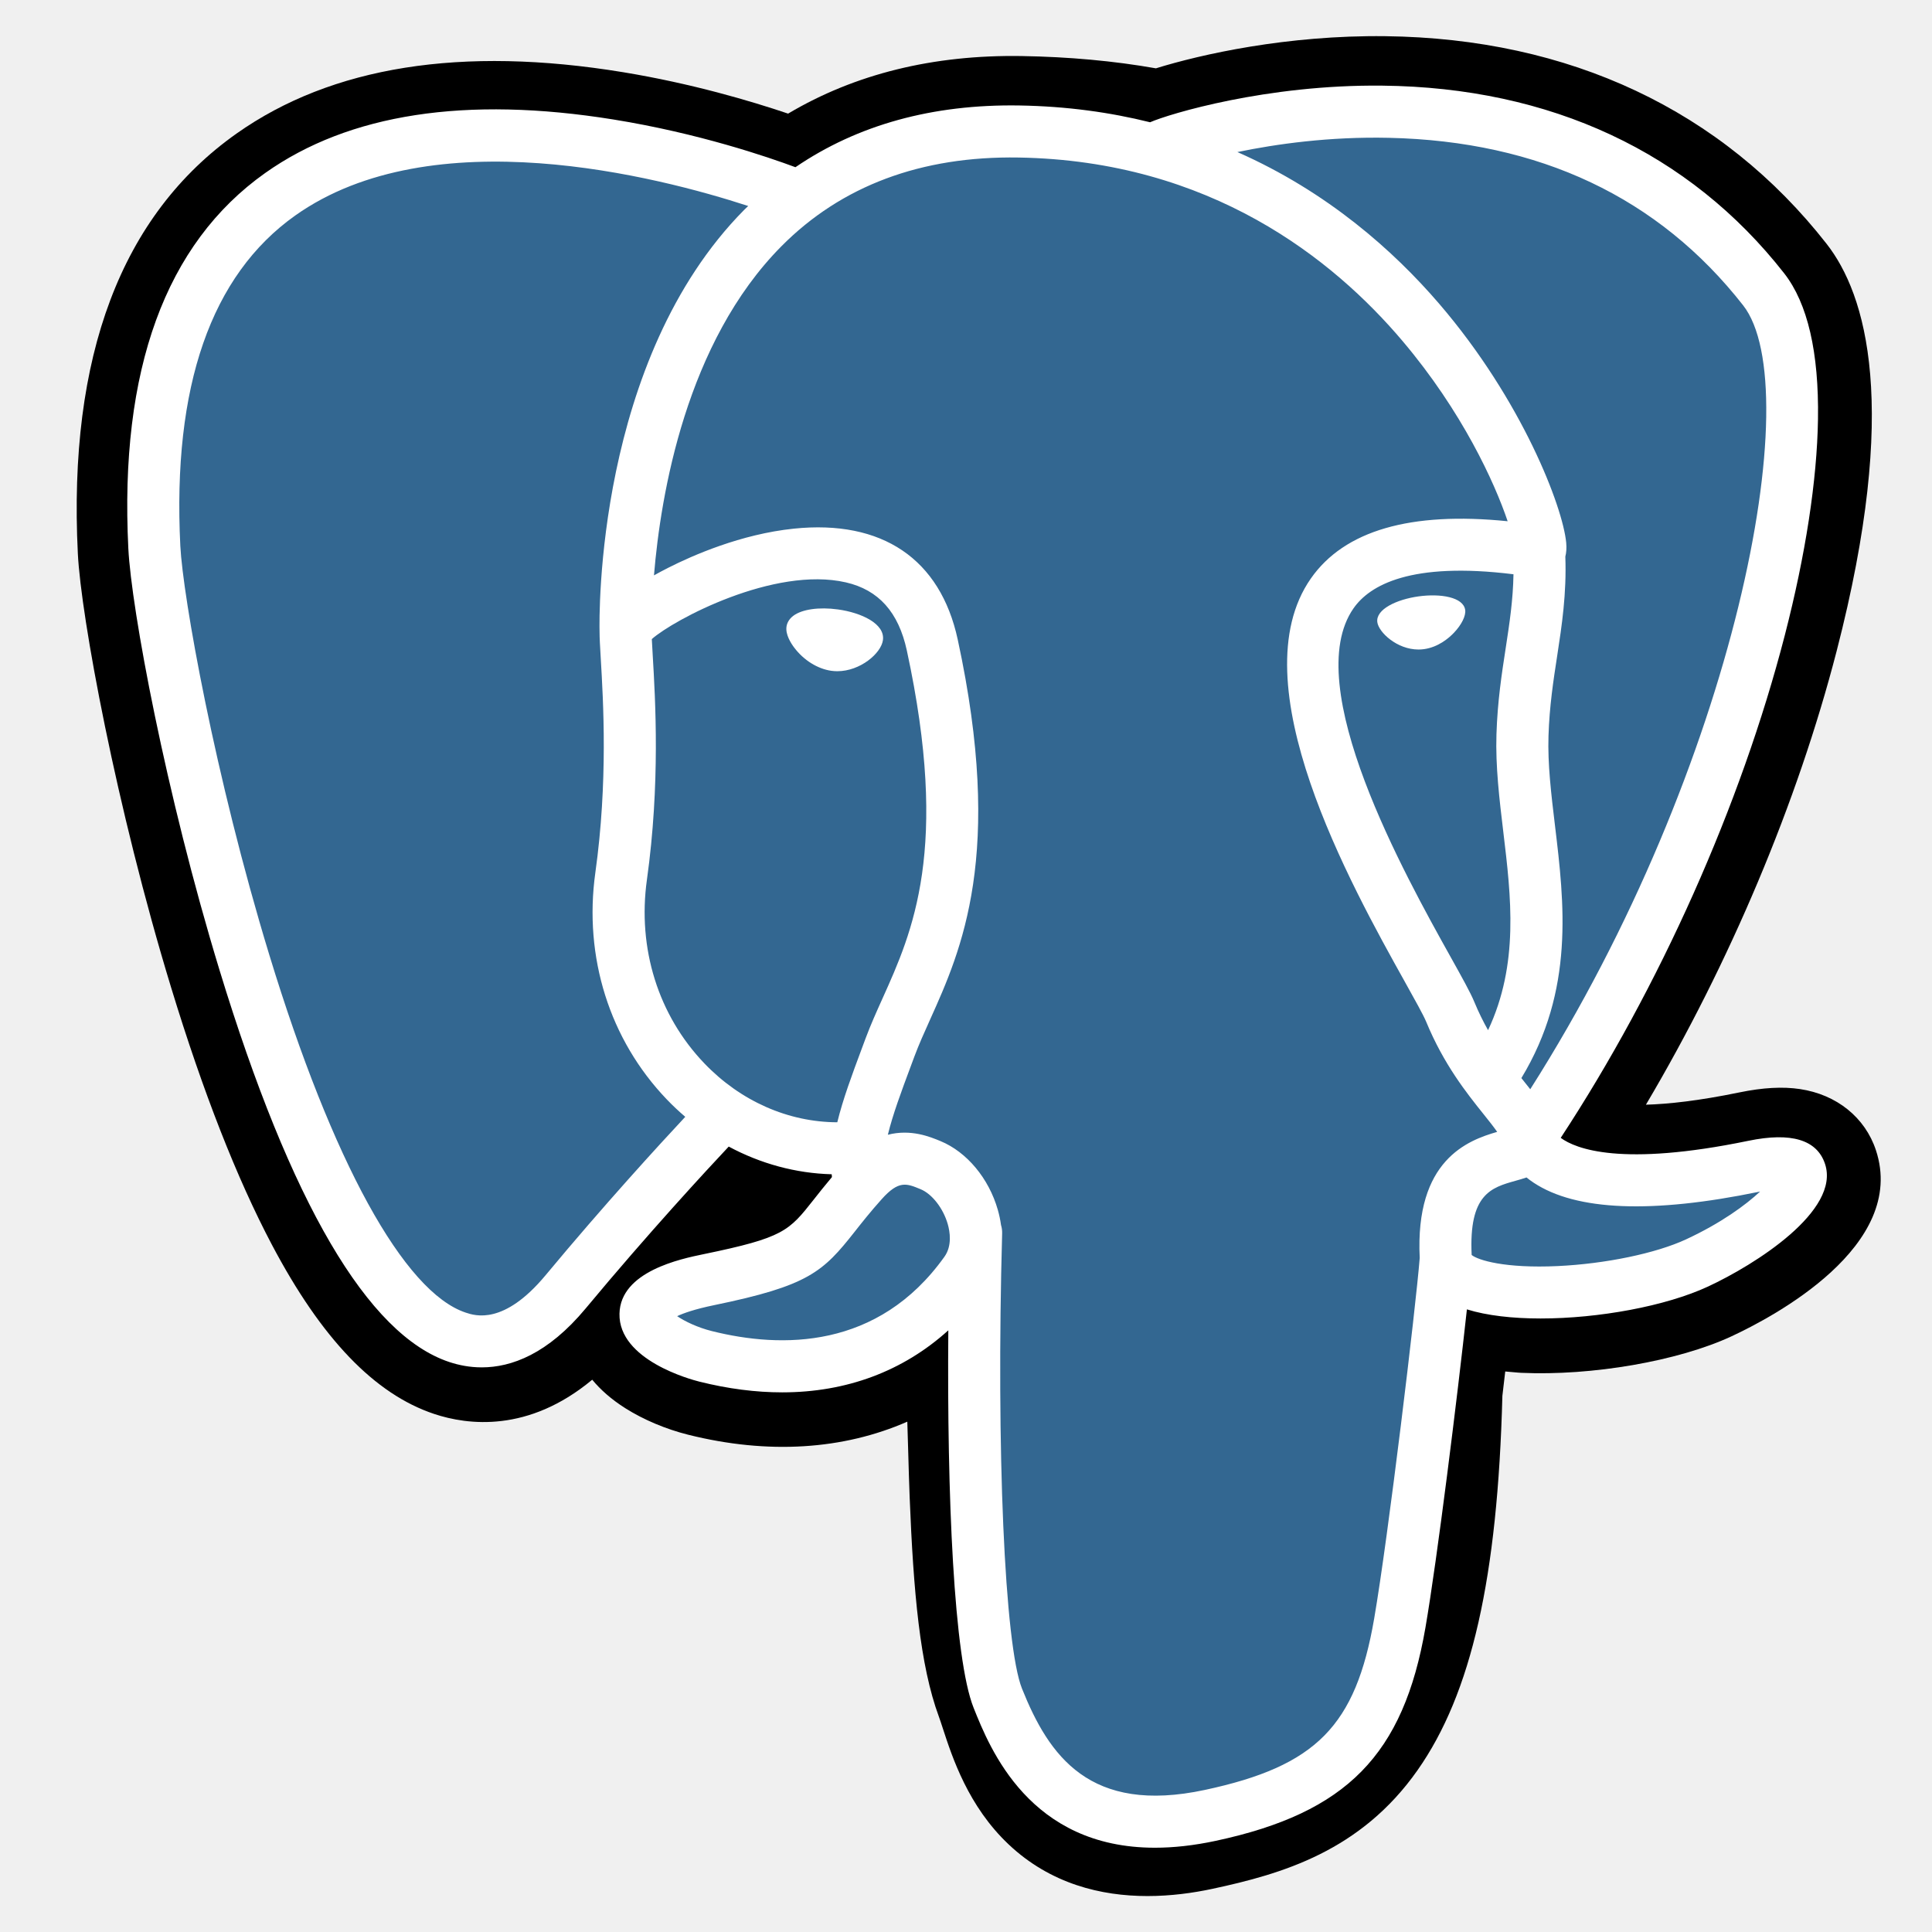
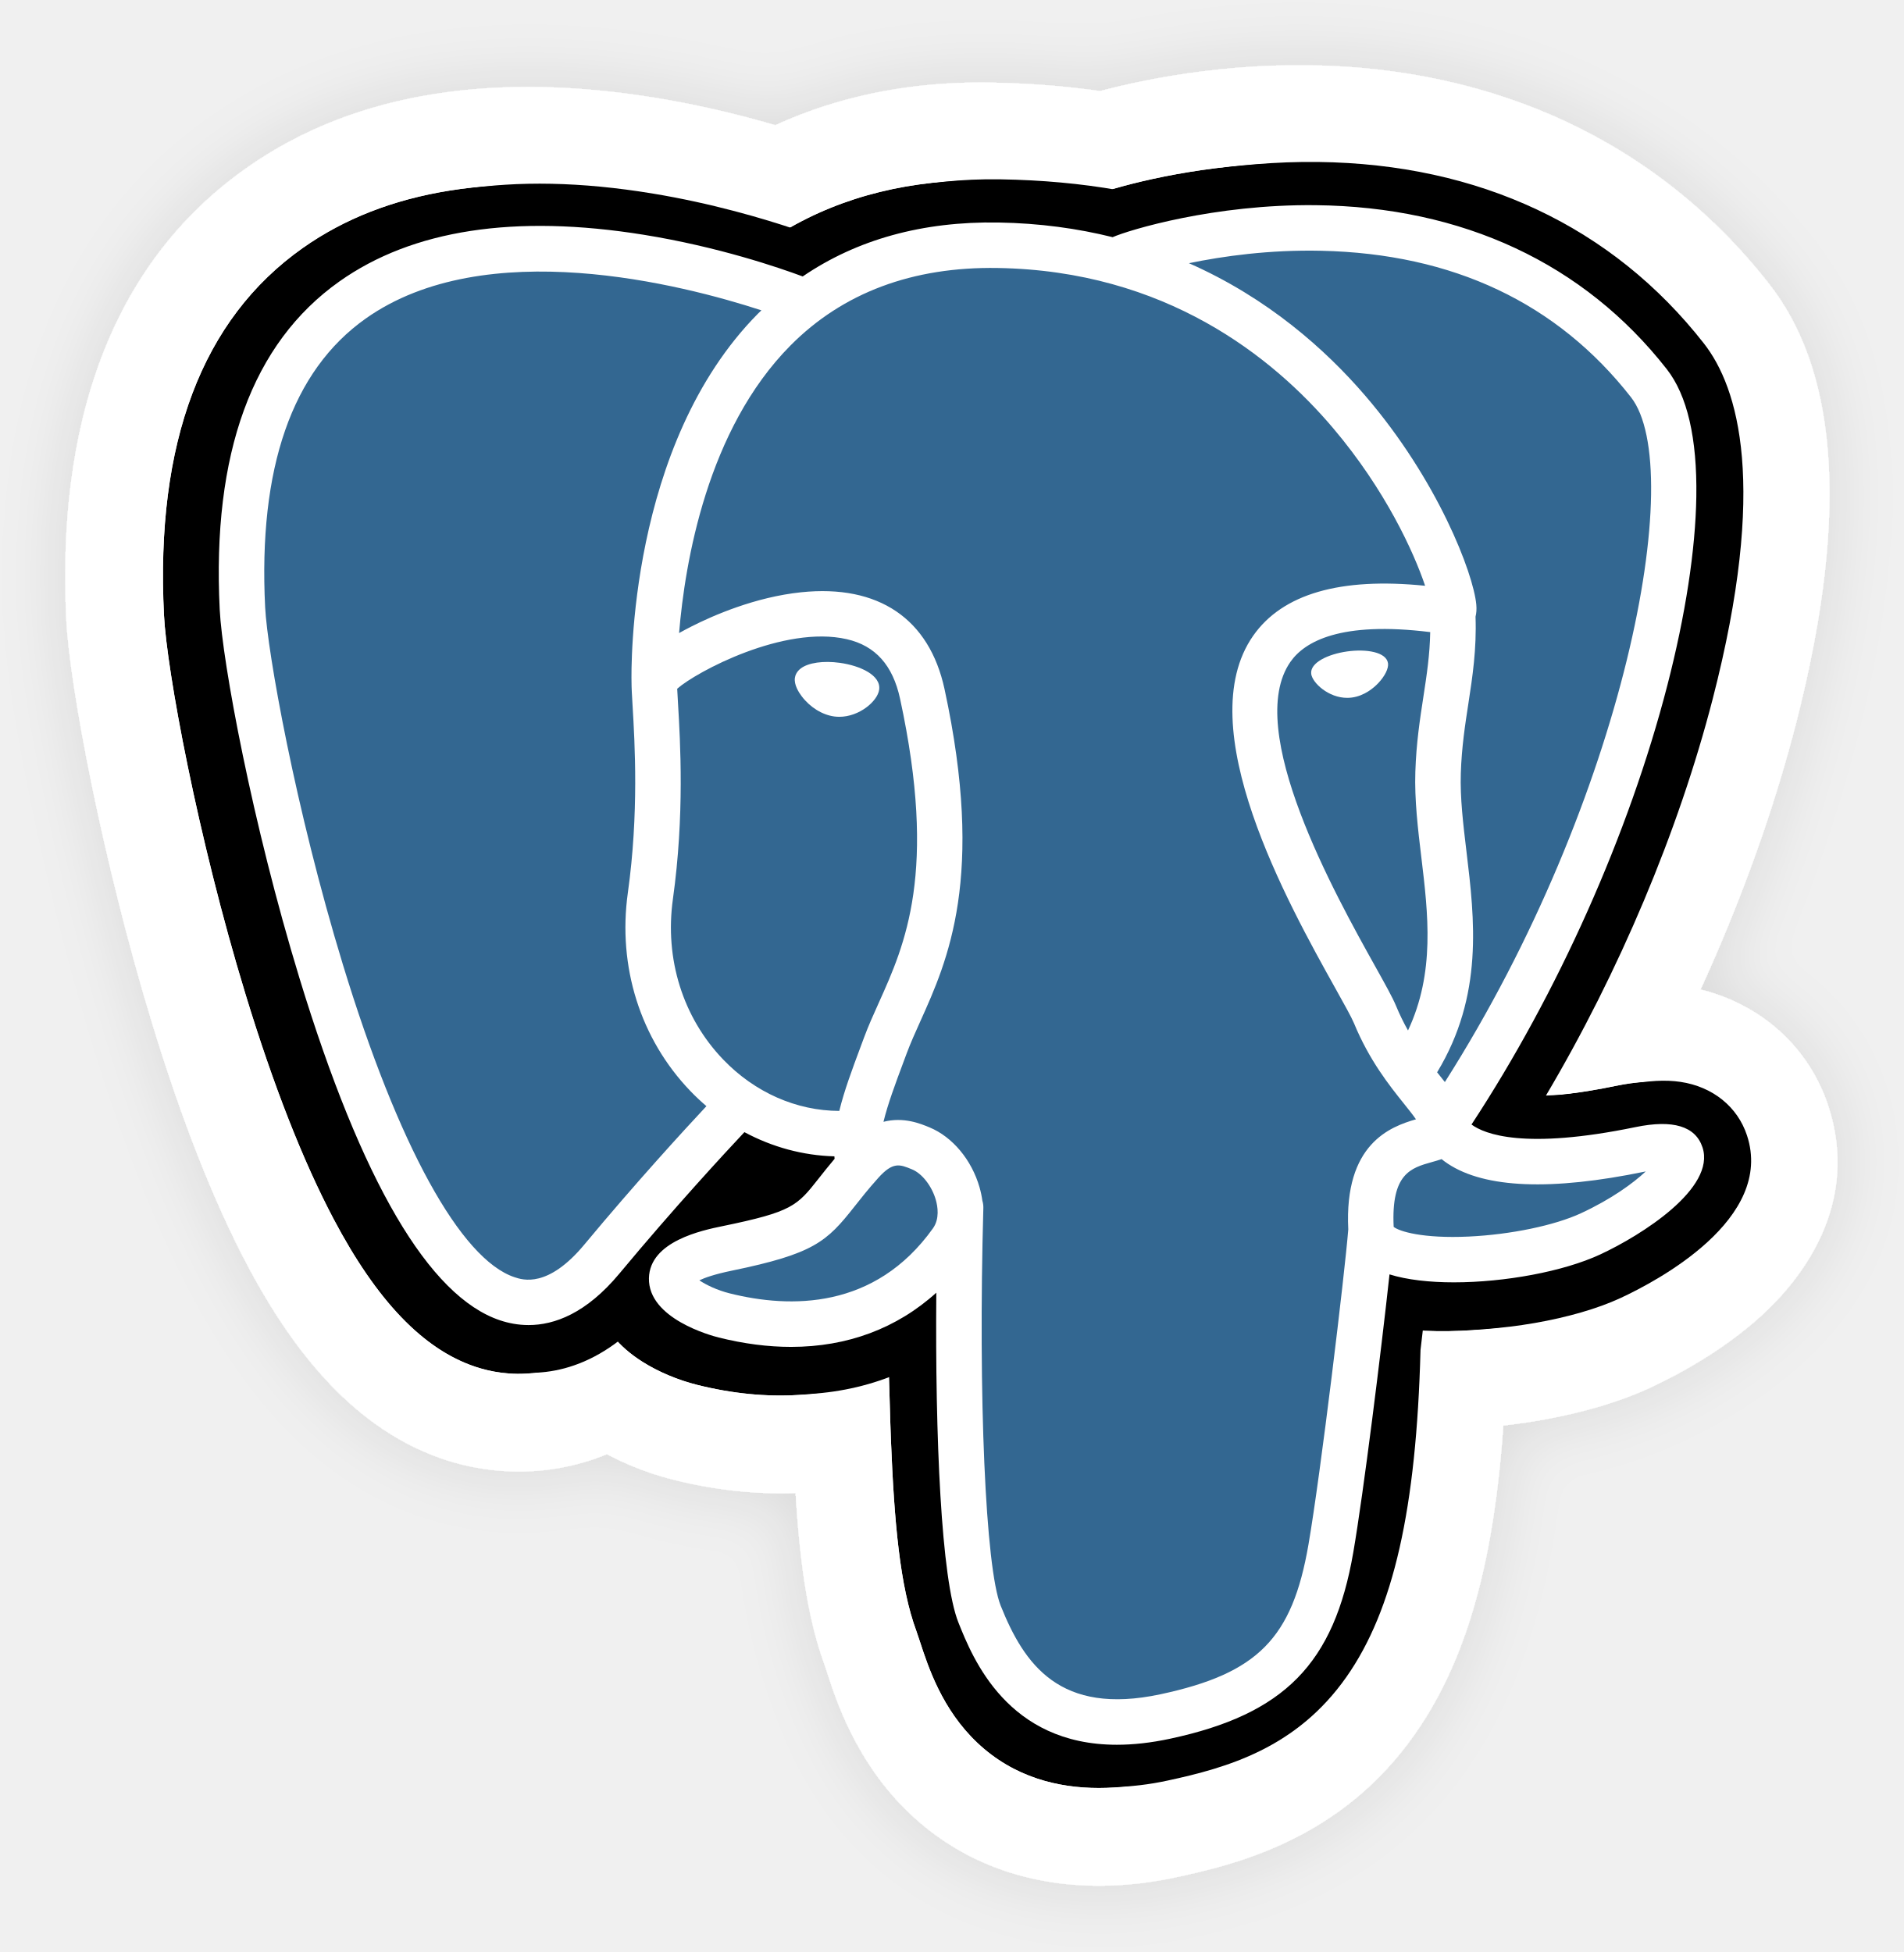
- <svg xmlns="http://www.w3.org/2000/svg" width="518" height="518" viewBox="0 0 518 518" fill="none">
-   <g clip-path="url(#clip0_59_237)">
-     <g clip-path="url(#clip1_59_237)">
-       <path fill-rule="evenodd" clip-rule="evenodd" d="M502.969 308.405C500.063 299.601 492.447 293.468 482.598 291.996C477.954 291.303 472.636 291.598 466.343 292.896C455.374 295.159 447.235 296.02 441.296 296.188C463.713 258.337 481.943 215.174 492.437 174.543C509.406 108.845 500.338 78.916 489.742 65.377C461.699 29.545 420.785 10.294 371.423 9.704C345.094 9.383 321.976 14.582 309.919 18.32C298.691 16.34 286.618 15.234 273.951 15.029C250.209 14.65 229.229 19.826 211.303 30.463C201.377 27.108 185.451 22.378 167.057 19.358C123.794 12.255 88.928 17.79 63.425 35.807C32.542 57.621 18.225 95.522 20.873 148.458C21.713 165.266 31.116 216.401 45.919 264.898C54.426 292.772 63.498 315.92 72.883 333.704C86.191 358.922 100.431 373.773 116.417 379.105C125.379 382.091 141.659 384.181 158.783 369.922C160.953 372.549 163.848 375.161 167.692 377.587C172.571 380.665 178.54 383.18 184.499 384.67C205.979 390.04 226.098 388.697 243.263 381.171C243.368 384.223 243.45 387.14 243.519 389.659C243.634 393.745 243.746 397.75 243.896 401.495C244.912 426.826 246.636 446.521 251.742 460.301C252.022 461.06 252.399 462.215 252.798 463.438C255.344 471.239 259.605 484.295 270.44 494.521C281.663 505.113 295.237 508.363 307.668 508.361C313.903 508.361 319.852 507.544 325.069 506.425C343.669 502.44 364.792 496.367 380.072 474.61C394.518 454.042 401.541 423.063 402.812 374.249C402.976 372.869 403.129 371.551 403.275 370.295C403.374 369.447 403.475 368.581 403.577 367.716L406.981 368.015L407.857 368.074C426.801 368.938 449.964 364.92 464.189 358.313C475.43 353.096 511.45 334.08 502.969 308.405" fill="black" />
-       <path fill-rule="evenodd" clip-rule="evenodd" d="M470.579 313.399C414.254 325.017 410.382 305.947 410.382 305.947C469.852 217.702 494.713 105.689 473.258 78.274C414.73 3.492 313.413 38.859 311.722 39.777L311.178 39.875C300.05 37.565 287.596 36.188 273.599 35.96C248.113 35.542 228.781 42.642 214.111 53.766C214.111 53.766 33.372 -20.691 41.778 147.41C43.566 183.173 93.035 418.004 152.04 347.074C173.606 321.137 194.444 299.207 194.444 299.207C204.793 306.082 217.183 309.589 230.172 308.33L231.181 307.473C230.868 310.693 231.011 313.843 231.586 317.572C216.385 334.555 220.852 337.537 190.465 343.792C159.718 350.128 177.781 361.41 189.574 364.358C203.871 367.933 236.947 372.998 259.296 341.712L258.405 345.282C264.36 350.052 268.543 376.311 267.842 400.115C267.141 423.919 266.673 440.262 271.366 453.027C276.058 465.792 280.736 494.514 320.681 485.954C354.06 478.801 371.356 460.265 373.763 429.346C375.47 407.364 379.334 410.614 379.579 390.961L382.678 381.657C386.252 351.86 383.246 342.247 403.81 346.718L408.807 347.157C423.943 347.845 443.752 344.722 455.378 339.318C480.414 327.7 495.261 308.302 470.577 313.399H470.579" fill="#336791" />
-       <path fill-rule="evenodd" clip-rule="evenodd" d="M224.69 163.403C219.616 162.697 215.018 163.351 212.692 165.111C211.383 166.102 210.979 167.25 210.87 168.04C210.578 170.133 212.045 172.447 212.945 173.64C215.494 177.018 219.218 179.341 222.904 179.853C223.438 179.926 223.969 179.962 224.498 179.962C230.645 179.962 236.233 175.176 236.725 171.644C237.341 167.22 230.918 164.27 224.69 163.403" fill="white" />
-       <path fill-rule="evenodd" clip-rule="evenodd" d="M392.842 163.543H392.841C392.357 160.076 386.185 159.087 380.329 159.901C374.481 160.716 368.81 163.355 369.284 166.831C369.664 169.534 374.543 174.149 380.321 174.147C380.808 174.147 381.301 174.115 381.797 174.046C385.653 173.511 388.483 171.063 389.826 169.651C391.874 167.501 393.058 165.102 392.842 163.543" fill="white" />
-       <path fill-rule="evenodd" clip-rule="evenodd" d="M489.322 312.078C487.174 305.584 480.262 303.493 468.777 305.866C434.676 312.904 422.465 308.028 418.454 305.076C444.96 264.695 466.765 215.887 478.528 170.346C484.101 148.774 487.179 128.741 487.43 112.413C487.707 94.488 484.656 81.319 478.36 73.273C452.976 40.839 415.724 23.441 370.628 22.963C339.627 22.615 313.434 30.549 308.356 32.78C297.663 30.12 286.005 28.488 273.315 28.28C250.041 27.903 229.925 33.475 213.269 44.832C206.034 42.14 187.337 35.721 164.473 32.039C124.941 25.673 93.529 30.496 71.112 46.377C44.363 65.328 32.015 99.202 34.408 147.057C35.213 163.159 44.386 212.689 58.864 260.123C77.921 322.555 98.635 357.898 120.432 365.168C122.983 366.019 125.925 366.614 129.168 366.614C137.119 366.614 146.867 363.03 157.009 350.837C173.856 330.57 189.585 313.587 195.383 307.416C203.951 312.016 213.363 314.583 222.991 314.841C223.008 315.093 223.034 315.345 223.056 315.596C221.125 317.887 219.54 319.894 218.19 321.609C211.52 330.076 210.131 331.839 188.659 336.26C182.552 337.52 166.328 340.864 166.092 352.235C165.833 364.658 185.266 369.876 187.481 370.429C195.197 372.361 202.63 373.314 209.719 373.314C226.961 373.313 242.132 367.647 254.258 356.683C253.884 400.975 255.732 444.619 261.049 457.917C265.404 468.802 276.045 495.407 309.656 495.405C314.586 495.405 320.016 494.832 325.988 493.552C361.065 486.03 376.296 470.528 382.19 436.349C385.343 418.082 390.755 374.462 393.299 351.064C398.67 352.74 405.586 353.507 413.061 353.506C428.652 353.506 446.642 350.193 457.925 344.956C470.598 339.071 493.47 324.626 489.322 312.078V312.078V312.078ZM405.788 153.971C405.672 160.878 404.721 167.149 403.713 173.695C402.629 180.735 401.507 188.013 401.225 196.849C400.946 205.448 402.02 214.388 403.059 223.032C405.158 240.493 407.311 258.471 398.975 276.21C397.679 273.909 396.428 271.398 395.282 268.618C394.246 266.106 391.996 262.072 388.882 256.488C376.762 234.753 348.381 183.857 362.91 163.088C367.237 156.904 378.219 150.55 405.788 153.971V153.971V153.971ZM372.372 36.951C412.777 37.843 444.737 52.959 467.367 81.875C484.723 104.055 465.612 204.977 410.284 292.043C409.738 291.349 409.181 290.648 408.605 289.929C408.376 289.641 408.142 289.349 407.906 289.053C422.203 265.441 419.407 242.08 416.918 221.367C415.896 212.867 414.931 204.838 415.176 197.298C415.43 189.303 416.487 182.449 417.509 175.82C418.766 167.651 420.044 159.199 419.691 149.234C419.954 148.19 420.06 146.954 419.923 145.489C419.022 135.933 408.114 107.338 385.878 81.453C373.717 67.297 355.979 51.454 331.761 40.768C342.178 38.609 356.423 36.596 372.372 36.951V36.951V36.951ZM146.277 341.913C135.103 355.347 127.386 352.773 124.848 351.928C108.313 346.412 89.128 311.466 72.214 256.049C57.577 208.098 49.024 159.881 48.347 146.36C46.21 103.599 56.575 73.797 79.157 57.783C115.907 31.721 176.328 47.32 200.607 55.232C200.257 55.576 199.894 55.898 199.548 56.248C159.709 96.483 160.654 165.226 160.752 169.428C160.748 171.049 160.884 173.345 161.071 176.502C161.756 188.064 163.031 209.583 159.624 233.953C156.456 256.599 163.437 278.764 178.773 294.765C180.361 296.421 182.018 297.976 183.73 299.44C176.903 306.751 162.067 322.916 146.277 341.913V341.913V341.913ZM188.85 285.107C176.49 272.211 170.876 254.272 173.447 235.886C177.046 210.142 175.717 187.721 175.004 175.676C174.904 173.991 174.816 172.514 174.763 171.348C180.583 166.188 207.555 151.736 226.788 156.143C235.567 158.154 240.914 164.13 243.138 174.412C254.646 227.636 244.662 249.821 236.639 267.647C234.985 271.32 233.423 274.791 232.088 278.383L231.055 281.159C228.437 288.179 226.001 294.704 224.492 300.902C211.353 300.862 198.57 295.25 188.85 285.107V285.107V285.107ZM190.867 356.888C187.031 355.93 183.58 354.265 181.555 352.884C183.246 352.088 186.256 351.006 191.475 349.931C216.735 344.73 220.635 341.061 229.154 330.244C231.108 327.765 233.322 324.953 236.388 321.529C236.389 321.527 236.39 321.526 236.391 321.525C240.959 316.412 243.047 317.278 246.835 318.849C249.906 320.12 252.895 323.968 254.108 328.203C254.681 330.203 255.326 334 253.218 336.952C235.422 361.869 209.491 361.549 190.867 356.888V356.888V356.888ZM323.062 479.904C292.16 486.525 281.219 470.758 274.009 452.734C269.355 441.096 267.069 388.622 268.691 330.674C268.713 329.902 268.603 329.158 268.39 328.458C268.205 327.106 267.921 325.739 267.527 324.363C265.113 315.931 259.233 308.878 252.179 305.955C249.376 304.793 244.231 302.662 238.049 304.244C239.368 298.812 241.654 292.679 244.132 286.037L245.172 283.242C246.344 280.092 247.812 276.829 249.366 273.376C257.762 254.723 269.26 229.176 256.781 171.461C252.106 149.845 236.497 139.289 212.833 141.74C198.646 143.208 185.668 148.932 179.195 152.214C177.803 152.919 176.53 153.6 175.341 154.264C177.147 132.483 183.974 91.779 209.509 66.026C225.585 49.812 246.996 41.805 273.084 42.236C324.486 43.078 357.448 69.457 376.05 91.439C392.079 110.381 400.759 129.462 404.224 139.752C378.173 137.104 360.455 142.247 351.473 155.087C331.933 183.018 362.163 237.231 376.692 263.286C379.356 268.061 381.656 272.188 382.379 273.941C387.11 285.407 393.235 293.062 397.707 298.65C399.078 300.363 400.408 302.023 401.419 303.473C393.529 305.749 379.357 311.003 380.648 337.274C379.606 350.456 372.198 412.172 368.436 433.977C363.469 462.783 352.868 473.514 323.062 479.904V479.904V479.904ZM452.047 332.296C443.979 336.042 430.477 338.851 417.651 339.454C403.484 340.118 396.273 337.867 394.576 336.483C393.779 320.113 399.874 318.402 406.322 316.591C407.336 316.305 408.324 316.029 409.278 315.695C409.872 316.178 410.521 316.657 411.232 317.126C422.619 324.642 442.929 325.453 471.6 319.535C471.705 319.512 471.81 319.492 471.915 319.471C468.048 323.087 461.43 327.94 452.047 332.296V332.296V332.296Z" fill="white" />
+ <svg xmlns="http://www.w3.org/2000/svg" width="584" height="599" viewBox="0 0 584 599" fill="none">
+   <g filter="url(#filter0_d_64_241)">
+     <mask id="path-1-outside-1_64_241" maskUnits="userSpaceOnUse" x="20" y="20" width="544" height="559" fill="black">
+       <rect fill="white" x="20" y="20" width="544" height="559" />
+       <path fill-rule="evenodd" clip-rule="evenodd" d="M532.406 348.714C529.5 339.911 521.884 333.778 512.035 332.306C507.391 331.613 502.073 331.908 495.78 333.206C484.811 335.469 476.672 336.33 470.733 336.498C493.15 298.647 511.38 255.484 521.874 214.853C538.843 149.155 529.775 119.225 519.179 105.687C491.136 69.855 450.222 50.604 400.86 50.014C374.531 49.693 351.413 54.892 339.356 58.63C328.128 56.65 316.055 55.544 303.388 55.339C279.646 54.96 258.666 60.136 240.74 70.773C230.814 67.418 214.888 62.688 196.494 59.667C153.231 52.565 118.365 58.1 92.862 76.117C61.979 97.931 47.662 135.832 50.31 188.768C51.15 205.576 60.553 256.711 75.356 305.208C83.863 333.082 92.936 356.23 102.32 374.014C115.628 399.232 129.868 414.083 145.854 419.415C154.816 422.401 171.096 424.491 188.22 410.232C190.39 412.859 193.285 415.471 197.129 417.897C202.008 420.975 207.977 423.49 213.936 424.98C235.416 430.35 255.535 429.007 272.7 421.481C272.805 424.533 272.887 427.45 272.956 429.969C273.071 434.055 273.183 438.06 273.333 441.805C274.349 467.136 276.073 486.831 281.179 500.611C281.459 501.37 281.836 502.525 282.235 503.748C284.781 511.549 289.042 524.605 299.877 534.831C311.1 545.423 324.674 548.672 337.105 548.671C343.34 548.671 349.289 547.854 354.506 546.735C373.106 542.75 394.229 536.677 409.509 514.92C423.955 494.352 430.978 463.373 432.249 414.559C432.413 413.179 432.566 411.861 432.712 410.605C432.811 409.757 432.912 408.891 433.014 408.026L436.418 408.325L437.294 408.384C456.238 409.248 479.401 405.23 493.626 398.622C504.867 393.406 540.887 374.39 532.406 348.714" />
+     </mask>
+     <path fill-rule="evenodd" clip-rule="evenodd" d="M532.406 348.714C529.5 339.911 521.884 333.778 512.035 332.306C507.391 331.613 502.073 331.908 495.78 333.206C484.811 335.469 476.672 336.33 470.733 336.498C493.15 298.647 511.38 255.484 521.874 214.853C538.843 149.155 529.775 119.225 519.179 105.687C491.136 69.855 450.222 50.604 400.86 50.014C374.531 49.693 351.413 54.892 339.356 58.63C328.128 56.65 316.055 55.544 303.388 55.339C279.646 54.96 258.666 60.136 240.74 70.773C230.814 67.418 214.888 62.688 196.494 59.667C153.231 52.565 118.365 58.1 92.862 76.117C61.979 97.931 47.662 135.832 50.31 188.768C51.15 205.576 60.553 256.711 75.356 305.208C83.863 333.082 92.936 356.23 102.32 374.014C115.628 399.232 129.868 414.083 145.854 419.415C154.816 422.401 171.096 424.491 188.22 410.232C190.39 412.859 193.285 415.471 197.129 417.897C202.008 420.975 207.977 423.49 213.936 424.98C235.416 430.35 255.535 429.007 272.7 421.481C272.805 424.533 272.887 427.45 272.956 429.969C273.071 434.055 273.183 438.06 273.333 441.805C274.349 467.136 276.073 486.831 281.179 500.611C281.459 501.37 281.836 502.525 282.235 503.748C284.781 511.549 289.042 524.605 299.877 534.831C311.1 545.423 324.674 548.672 337.105 548.671C343.34 548.671 349.289 547.854 354.506 546.735C373.106 542.75 394.229 536.677 409.509 514.92C423.955 494.352 430.978 463.373 432.249 414.559C432.413 413.179 432.566 411.861 432.712 410.605C432.811 409.757 432.912 408.891 433.014 408.026L436.418 408.325L437.294 408.384C456.238 409.248 479.401 405.23 493.626 398.622C504.867 393.406 540.887 374.39 532.406 348.714" fill="black" />
+     <path d="M512.035 332.306L516.471 302.635L516.464 302.634L512.035 332.306ZM495.78 333.206L489.72 303.824L489.718 303.825L495.78 333.206ZM470.733 336.498L444.921 321.21L417.195 368.024L471.581 366.486L470.733 336.498ZM521.874 214.853L492.827 207.35L492.827 207.35L521.874 214.853ZM519.179 105.687L495.554 124.176L495.554 124.177L519.179 105.687ZM400.86 50.014L400.494 80.012L400.502 80.012L400.86 50.014ZM339.356 58.63L334.147 88.174L341.3 89.435L348.239 87.284L339.356 58.63ZM303.388 55.339L303.873 25.343L303.866 25.342L303.388 55.339ZM240.74 70.773L231.135 99.194L244.195 103.608L256.05 96.573L240.74 70.773ZM196.494 59.667L201.354 30.064L201.354 30.064L196.494 59.667ZM92.862 76.117L110.17 100.62L110.171 100.619L92.862 76.117ZM50.31 188.768L80.273 187.271L80.273 187.269L50.31 188.768ZM75.356 305.208L104.049 296.45L104.049 296.45L75.356 305.208ZM102.32 374.014L75.788 388.015L75.788 388.016L102.32 374.014ZM145.854 419.415L136.362 447.874L136.37 447.876L145.854 419.415ZM188.22 410.232L211.349 391.126L192.168 367.906L169.023 387.178L188.22 410.232ZM197.129 417.897L181.121 443.269L181.123 443.27L197.129 417.897ZM213.936 424.98L206.657 454.084L206.66 454.084L213.936 424.98ZM272.7 421.481L302.682 420.447L301.158 376.247L260.654 394.006L272.7 421.481ZM272.956 429.969L242.968 430.795L242.968 430.807L272.956 429.969ZM273.333 441.805L243.357 443.006L243.357 443.009L273.333 441.805ZM281.179 500.611L309.326 490.232L309.318 490.21L309.31 490.187L281.179 500.611ZM282.235 503.748L253.71 513.039L253.713 513.049L253.716 513.058L282.235 503.748ZM299.877 534.831L279.286 556.649L279.287 556.65L299.877 534.831ZM337.105 548.671L337.105 518.671L337.103 518.671L337.105 548.671ZM354.506 546.735L348.221 517.401L348.216 517.402L354.506 546.735ZM409.509 514.92L384.959 497.678L384.959 497.678L409.509 514.92ZM432.249 414.559L402.46 411.004L402.295 412.386L402.259 413.778L432.249 414.559ZM432.712 410.605L462.51 414.084L462.511 414.076L462.512 414.069L432.712 410.605ZM433.014 408.026L435.638 378.141L406.629 375.593L403.22 404.514L433.014 408.026ZM436.418 408.325L433.793 438.21L434.092 438.236L434.391 438.257L436.418 408.325ZM437.294 408.384L435.268 438.316L435.598 438.338L435.929 438.353L437.294 408.384ZM493.626 398.622L480.997 371.41L480.988 371.414L493.626 398.622ZM560.894 339.308C554.117 318.785 536.474 305.626 516.471 302.635L507.599 361.976C507.606 361.977 507.438 361.952 507.141 361.825C506.843 361.697 506.444 361.478 506.006 361.125C505.062 360.364 504.3 359.275 503.919 358.121L560.894 339.308ZM516.464 302.634C507.306 301.268 498.274 302.06 489.72 303.824L501.839 362.588C505.871 361.756 507.477 361.958 507.606 361.977L516.464 302.634ZM489.718 303.825C480.109 305.807 473.742 306.401 469.885 306.51L471.581 366.486C479.602 366.259 489.512 365.131 501.841 362.587L489.718 303.825ZM496.546 351.786C520.304 311.67 539.674 265.9 550.921 222.355L492.827 207.35C483.086 245.067 465.997 285.625 444.921 321.21L496.546 351.786ZM550.921 222.355C568.708 153.49 562.068 111.812 542.804 87.197L495.554 124.177C497.482 126.639 508.978 144.82 492.827 207.35L550.921 222.355ZM542.804 87.197C508.629 43.53 458.795 20.705 401.219 20.016L400.502 80.012C441.649 80.504 473.643 96.18 495.554 124.176L542.804 87.197ZM401.226 20.016C371.089 19.649 344.805 25.532 330.473 29.975L348.239 87.284C358.022 84.252 377.972 79.737 400.494 80.012L401.226 20.016ZM344.565 29.085C331.62 26.803 317.957 25.57 303.873 25.343L302.902 85.335C314.154 85.517 324.636 86.497 334.147 88.174L344.565 29.085ZM303.866 25.342C275.354 24.888 248.759 31.131 225.431 44.974L256.05 96.573C268.574 89.141 283.937 85.032 302.91 85.335L303.866 25.342ZM250.345 42.352C239.407 38.656 221.834 33.426 201.354 30.064L191.633 89.271C207.941 91.949 222.221 96.181 231.135 99.194L250.345 42.352ZM201.354 30.064C153.494 22.206 109.71 27.483 75.552 51.614L110.171 100.619C127.019 88.717 152.968 82.923 191.634 89.271L201.354 30.064ZM75.553 51.613C33.147 81.568 17.413 131.595 20.348 190.267L80.273 187.269C77.912 140.07 90.811 114.294 110.17 100.62L75.553 51.613ZM20.348 190.265C21.363 210.587 31.53 264.39 46.662 313.966L104.049 296.45C89.575 249.032 80.937 200.565 80.273 187.271L20.348 190.265ZM46.662 313.966C55.5 342.922 65.222 367.994 75.788 388.015L128.852 360.013C120.648 344.466 112.226 323.242 104.049 296.45L46.662 313.966ZM75.788 388.016C90.373 415.653 109.388 438.877 136.362 447.874L155.347 390.956C150.348 389.289 140.883 382.81 128.852 360.012L75.788 388.016ZM136.37 447.876C152.15 453.135 180.13 456.006 207.416 433.286L169.023 387.178C164.873 390.634 161.928 391.32 160.374 391.508C158.495 391.735 156.737 391.42 155.339 390.954L136.37 447.876ZM165.091 429.338C169.42 434.579 174.767 439.26 181.121 443.269L213.137 392.525C211.802 391.682 211.36 391.139 211.349 391.126L165.091 429.338ZM181.123 443.27C188.866 448.155 197.812 451.872 206.657 454.084L221.215 395.877C218.142 395.108 215.151 393.795 213.134 392.523L181.123 443.27ZM206.66 454.084C233.618 460.824 260.646 459.523 284.746 448.956L260.654 394.006C250.425 398.491 237.214 399.877 221.212 395.876L206.66 454.084ZM242.718 422.515C242.819 425.454 242.899 428.28 242.968 430.795L302.945 429.142C302.876 426.62 302.791 423.612 302.682 420.447L242.718 422.515ZM242.968 430.807C243.081 434.853 243.198 439.046 243.357 443.006L303.309 440.605C303.167 437.074 303.06 433.256 302.945 429.13L242.968 430.807ZM243.357 443.009C244.347 467.671 246.032 492.101 253.048 511.035L309.31 490.187C306.113 481.561 304.352 466.602 303.309 440.602L243.357 443.009ZM253.031 510.99C253.008 510.927 253.056 511.055 253.207 511.508C253.346 511.923 253.507 512.416 253.71 513.039L310.76 494.458C310.433 493.453 309.852 491.658 309.326 490.232L253.031 510.99ZM253.716 513.058C256.211 520.702 262.32 540.636 279.286 556.649L320.468 513.014C315.764 508.573 313.351 502.395 310.754 494.439L253.716 513.058ZM279.287 556.65C297.645 573.974 319.485 578.673 337.108 578.671L337.103 518.671C329.863 518.672 324.556 516.871 320.468 513.013L279.287 556.65ZM337.105 578.671C345.901 578.671 354 577.526 360.796 576.069L348.216 517.402C344.578 518.182 340.779 518.671 337.105 518.671V578.671ZM360.791 576.07C380.824 571.778 411.879 563.743 434.059 532.162L384.959 497.678C376.579 509.61 365.389 513.723 348.221 517.401L360.791 576.07ZM434.059 532.162C453.839 503.998 460.935 465.399 462.239 415.339L402.259 413.778C401.02 461.347 394.07 484.705 384.959 497.678L434.059 532.162ZM462.037 418.113C462.208 416.683 462.369 415.295 462.51 414.084L402.915 407.126C402.763 408.428 402.619 409.675 402.46 411.004L462.037 418.113ZM462.512 414.069C462.611 413.218 462.709 412.375 462.807 411.538L403.22 404.514C403.115 405.406 403.011 406.296 402.913 407.141L462.512 414.069ZM430.389 437.911L433.793 438.21L439.042 378.44L435.638 378.141L430.389 437.911ZM434.391 438.257L435.268 438.316L439.321 378.453L438.444 378.394L434.391 438.257ZM435.929 438.353C458.703 439.391 486.842 434.852 506.264 425.831L480.988 371.414C471.96 375.608 453.773 379.104 438.66 378.416L435.929 438.353ZM506.255 425.835C512.771 422.811 527.945 415.193 540.741 403.403C552.768 392.321 570.835 369.406 560.893 339.305L503.92 358.124C503.783 357.709 503.641 356.957 503.7 356.06C503.726 355.657 503.787 355.325 503.848 355.084C503.907 354.848 503.959 354.73 503.956 354.736C503.843 354.998 502.965 356.623 500.083 359.278C494.179 364.719 485.723 369.217 480.997 371.41L506.255 425.835Z" fill="white" mask="url(#path-1-outside-1_64_241)" />
+   </g>
+   <g clip-path="url(#clip0_64_241)">
+     <g clip-path="url(#clip1_64_241)">
+       <path fill-rule="evenodd" clip-rule="evenodd" d="M535.969 348.405C533.063 339.601 525.447 333.468 515.598 331.996C510.954 331.303 505.636 331.598 499.343 332.896C488.374 335.159 480.235 336.02 474.296 336.188C496.713 298.338 514.943 255.174 525.437 214.543C542.406 148.845 533.338 118.916 522.742 105.377C494.699 69.545 453.785 50.294 404.423 49.704C378.094 49.383 354.976 54.582 342.919 58.32C331.691 56.34 319.618 55.234 306.951 55.029C283.209 54.65 262.229 59.826 244.303 70.463C234.377 67.109 218.451 62.378 200.057 59.358C156.794 52.255 121.928 57.79 96.424 75.807C65.542 97.621 51.225 135.523 53.873 188.458C54.713 205.266 64.115 256.401 78.918 304.898C87.426 332.772 96.498 355.92 105.883 373.704C119.191 398.922 133.431 413.773 149.417 419.105C158.379 422.091 174.659 424.181 191.783 409.922C193.953 412.549 196.848 415.161 200.692 417.587C205.571 420.665 211.54 423.18 217.499 424.67C238.979 430.041 259.098 428.697 276.263 421.171C276.368 424.223 276.45 427.14 276.519 429.659C276.634 433.745 276.746 437.75 276.896 441.496C277.912 466.826 279.636 486.521 284.742 500.301C285.022 501.06 285.399 502.215 285.798 503.439C288.344 511.239 292.605 524.295 303.44 534.521C314.663 545.113 328.237 548.363 340.668 548.361C346.903 548.361 352.852 547.544 358.069 546.425C376.669 542.44 397.792 536.367 413.072 514.61C427.518 494.042 434.541 463.063 435.812 414.249C435.976 412.869 436.129 411.551 436.275 410.295C436.374 409.447 436.475 408.581 436.577 407.716L439.981 408.015L440.857 408.075C459.801 408.938 482.964 404.92 497.189 398.313C508.43 393.096 544.45 374.08 535.969 348.405" fill="black" />
+       <path fill-rule="evenodd" clip-rule="evenodd" d="M503.579 353.399C447.254 365.017 443.382 345.947 443.382 345.947C502.852 257.702 527.713 145.689 506.258 118.274C447.73 43.492 346.413 78.859 344.722 79.777L344.178 79.875C333.05 77.565 320.596 76.189 306.599 75.96C281.113 75.542 261.781 82.641 247.111 93.766C247.111 93.766 66.372 19.309 74.778 187.41C76.566 223.173 126.035 458.004 185.04 387.074C206.606 361.137 227.444 339.207 227.444 339.207C237.793 346.082 250.183 349.589 263.172 348.33L264.181 347.473C263.868 350.693 264.011 353.843 264.586 357.572C249.385 374.555 253.852 377.537 223.465 383.792C192.718 390.128 210.781 401.41 222.574 404.358C236.871 407.933 269.947 412.998 292.296 381.712L291.405 385.282C297.36 390.052 301.543 416.311 300.842 440.115C300.141 463.919 299.673 480.262 304.366 493.027C309.058 505.792 313.736 534.514 353.681 525.954C387.06 518.801 404.356 500.265 406.763 469.346C408.47 447.364 412.334 450.614 412.579 430.961L415.678 421.657C419.252 391.86 416.246 382.247 436.81 386.718L441.807 387.157C456.943 387.845 476.752 384.722 488.378 379.318C513.414 367.7 528.261 348.302 503.577 353.399H503.579" fill="#336791" />
+       <path fill-rule="evenodd" clip-rule="evenodd" d="M257.69 203.404C252.616 202.697 248.018 203.351 245.692 205.111C244.383 206.102 243.979 207.25 243.87 208.04C243.578 210.133 245.045 212.447 245.945 213.64C248.494 217.018 252.218 219.341 255.904 219.853C256.438 219.926 256.969 219.962 257.498 219.962C263.645 219.962 269.233 215.177 269.725 211.644C270.341 207.22 263.918 204.27 257.69 203.404" fill="white" />
+       <path fill-rule="evenodd" clip-rule="evenodd" d="M425.842 203.544H425.841C425.357 200.076 419.185 199.087 413.329 199.901C407.481 200.716 401.81 203.355 402.284 206.831C402.664 209.534 407.543 214.149 413.321 214.147C413.808 214.147 414.301 214.115 414.797 214.046C418.653 213.511 421.483 211.063 422.826 209.651C424.874 207.501 426.058 205.102 425.842 203.544" fill="white" />
+       <path fill-rule="evenodd" clip-rule="evenodd" d="M522.322 352.078C520.174 345.584 513.262 343.493 501.777 345.866C467.676 352.904 455.465 348.028 451.454 345.076C477.96 304.695 499.765 255.887 511.528 210.346C517.101 188.774 520.179 168.741 520.43 152.413C520.707 134.488 517.656 121.319 511.36 113.273C485.976 80.839 448.724 63.441 403.628 62.963C372.627 62.615 346.434 70.549 341.356 72.78C330.663 70.121 319.005 68.488 306.315 68.28C283.041 67.903 262.925 73.475 246.269 84.832C239.034 82.14 220.337 75.722 197.473 72.039C157.941 65.673 126.529 70.496 104.112 86.377C77.363 105.328 65.015 139.202 67.408 187.058C68.213 203.159 77.386 252.689 91.864 300.124C110.921 362.555 131.635 397.898 153.432 405.168C155.983 406.019 158.925 406.614 162.168 406.614C170.119 406.614 179.867 403.03 190.009 390.837C206.856 370.57 222.585 353.587 228.383 347.416C236.951 352.016 246.363 354.583 255.991 354.841C256.008 355.093 256.034 355.345 256.056 355.596C254.125 357.887 252.54 359.894 251.19 361.609C244.52 370.076 243.131 371.839 221.659 376.26C215.552 377.52 199.328 380.864 199.092 392.235C198.833 404.658 218.266 409.876 220.481 410.429C228.197 412.361 235.63 413.314 242.719 413.314C259.961 413.313 275.132 407.647 287.258 396.683C286.884 440.975 288.732 484.619 294.049 497.917C298.404 508.802 309.045 535.407 342.656 535.405C347.586 535.405 353.016 534.832 358.988 533.552C394.065 526.03 409.296 510.528 415.19 476.349C418.343 458.082 423.755 414.462 426.299 391.065C431.67 392.74 438.586 393.507 446.061 393.506C461.652 393.506 479.642 390.193 490.925 384.956C503.598 379.071 526.47 364.626 522.322 352.078V352.078V352.078ZM438.788 193.971C438.672 200.879 437.721 207.149 436.713 213.695C435.629 220.735 434.507 228.013 434.225 236.849C433.946 245.448 435.02 254.388 436.059 263.032C438.158 280.493 440.311 298.471 431.975 316.21C430.679 313.909 429.428 311.398 428.282 308.618C427.246 306.106 424.996 302.072 421.882 296.488C409.762 274.754 381.381 223.857 395.91 203.088C400.237 196.905 411.219 190.55 438.788 193.971V193.971V193.971ZM405.372 76.951C445.777 77.844 477.737 92.959 500.367 121.875C517.723 144.055 498.612 244.977 443.284 332.043C442.738 331.349 442.181 330.648 441.605 329.929C441.376 329.641 441.142 329.349 440.906 329.053C455.203 305.441 452.407 282.08 449.918 261.367C448.896 252.867 447.931 244.838 448.176 237.298C448.43 229.303 449.487 222.449 450.509 215.82C451.766 207.651 453.044 199.199 452.691 189.234C452.954 188.19 453.06 186.955 452.923 185.489C452.022 175.933 441.114 147.338 418.878 121.453C406.717 107.297 388.979 91.454 364.761 80.768C375.178 78.609 389.423 76.596 405.372 76.951V76.951V76.951ZM179.277 381.913C168.103 395.348 160.386 392.773 157.848 391.928C141.313 386.412 122.128 351.466 105.214 296.049C90.577 248.098 82.024 199.881 81.347 186.36C79.21 143.599 89.575 113.797 112.157 97.783C148.907 71.721 209.328 87.32 233.607 95.232C233.257 95.576 232.894 95.898 232.548 96.248C192.709 136.483 193.654 205.226 193.752 209.428C193.748 211.049 193.884 213.345 194.071 216.502C194.756 228.064 196.031 249.583 192.624 273.953C189.456 296.599 196.437 318.764 211.773 334.765C213.361 336.421 215.018 337.976 216.73 339.44C209.903 346.751 195.067 362.916 179.277 381.913V381.913V381.913ZM221.85 325.107C209.49 312.211 203.876 294.272 206.447 275.886C210.046 250.142 208.717 227.721 208.004 215.676C207.904 213.991 207.816 212.514 207.763 211.348C213.583 206.188 240.555 191.736 259.788 196.143C268.567 198.154 273.914 204.13 276.138 214.412C287.646 267.636 277.662 289.821 269.639 307.647C267.985 311.32 266.423 314.791 265.088 318.383L264.055 321.159C261.437 328.179 259.001 334.705 257.492 340.902C244.353 340.862 231.57 335.25 221.85 325.107V325.107V325.107ZM223.867 396.888C220.031 395.93 216.58 394.265 214.555 392.884C216.246 392.088 219.256 391.006 224.475 389.931C249.735 384.73 253.635 381.061 262.154 370.244C264.108 367.765 266.322 364.953 269.388 361.529C269.389 361.527 269.39 361.526 269.391 361.525C273.959 356.412 276.047 357.279 279.835 358.85C282.906 360.12 285.895 363.968 287.108 368.203C287.681 370.203 288.326 374 286.218 376.952C268.422 401.869 242.491 401.549 223.867 396.888V396.888V396.888ZM356.062 519.904C325.16 526.525 314.219 510.758 307.009 492.734C302.355 481.096 300.069 428.622 301.691 370.674C301.713 369.903 301.603 369.158 301.39 368.458C301.205 367.107 300.921 365.739 300.527 364.363C298.113 355.931 292.233 348.878 285.179 345.955C282.376 344.793 277.231 342.663 271.049 344.244C272.368 338.812 274.654 332.679 277.132 326.037L278.172 323.242C279.344 320.092 280.812 316.829 282.366 313.376C290.762 294.723 302.26 269.176 289.781 211.461C285.106 189.845 269.497 179.289 245.833 181.74C231.646 183.208 218.668 188.932 212.195 192.214C210.803 192.919 209.53 193.6 208.341 194.264C210.147 172.483 216.974 131.779 242.509 106.026C258.585 89.812 279.996 81.805 306.084 82.236C357.486 83.078 390.448 109.457 409.05 131.439C425.079 150.381 433.759 169.462 437.224 179.752C411.173 177.104 393.455 182.247 384.473 195.087C364.933 223.018 395.163 277.232 409.692 303.286C412.356 308.061 414.656 312.188 415.379 313.941C420.11 325.407 426.235 333.062 430.707 338.651C432.078 340.363 433.408 342.023 434.419 343.473C426.529 345.749 412.357 351.004 413.648 377.274C412.606 390.457 405.198 452.172 401.436 473.977C396.469 502.783 385.868 513.514 356.062 519.904V519.904V519.904ZM485.047 372.297C476.979 376.042 463.477 378.851 450.651 379.454C436.484 380.118 429.273 377.867 427.576 376.483C426.779 360.113 432.874 358.402 439.322 356.591C440.336 356.305 441.324 356.029 442.278 355.695C442.872 356.178 443.521 356.657 444.232 357.126C455.619 364.642 475.929 365.453 504.6 359.535C504.705 359.512 504.81 359.492 504.915 359.471C501.048 363.087 494.43 367.94 485.047 372.297V372.297V372.297Z" fill="white" />
    </g>
  </g>
  <defs>
-     <clipPath id="clip0_59_237">
-       <rect width="485" height="500" fill="white" transform="translate(20 9)" />
+     <filter id="filter0_d_64_241" x="0.005" y="0" width="583.764" height="598.671" filterUnits="userSpaceOnUse" color-interpolation-filters="sRGB">
+       <feFlood flood-opacity="0" result="BackgroundImageFix" />
+       <feColorMatrix in="SourceAlpha" type="matrix" values="0 0 0 0 0 0 0 0 0 0 0 0 0 0 0 0 0 0 127 0" result="hardAlpha" />
+       <feOffset />
+       <feGaussianBlur stdDeviation="10" />
+       <feComposite in2="hardAlpha" operator="out" />
+       <feColorMatrix type="matrix" values="0 0 0 0 0 0 0 0 0 0 0 0 0 0 0 0 0 0 0.1 0" />
+       <feBlend mode="normal" in2="BackgroundImageFix" result="effect1_dropShadow_64_241" />
+       <feBlend mode="normal" in="SourceGraphic" in2="effect1_dropShadow_64_241" result="shape" />
+     </filter>
+     <clipPath id="clip0_64_241">
+       <rect width="485" height="500" fill="white" transform="translate(53 49)" />
    </clipPath>
-     <clipPath id="clip1_59_237">
-       <rect width="484.848" height="500" fill="white" transform="translate(20 9)" />
+     <clipPath id="clip1_64_241">
+       <rect width="484.848" height="500" fill="white" transform="translate(53 49)" />
    </clipPath>
  </defs>
</svg>
